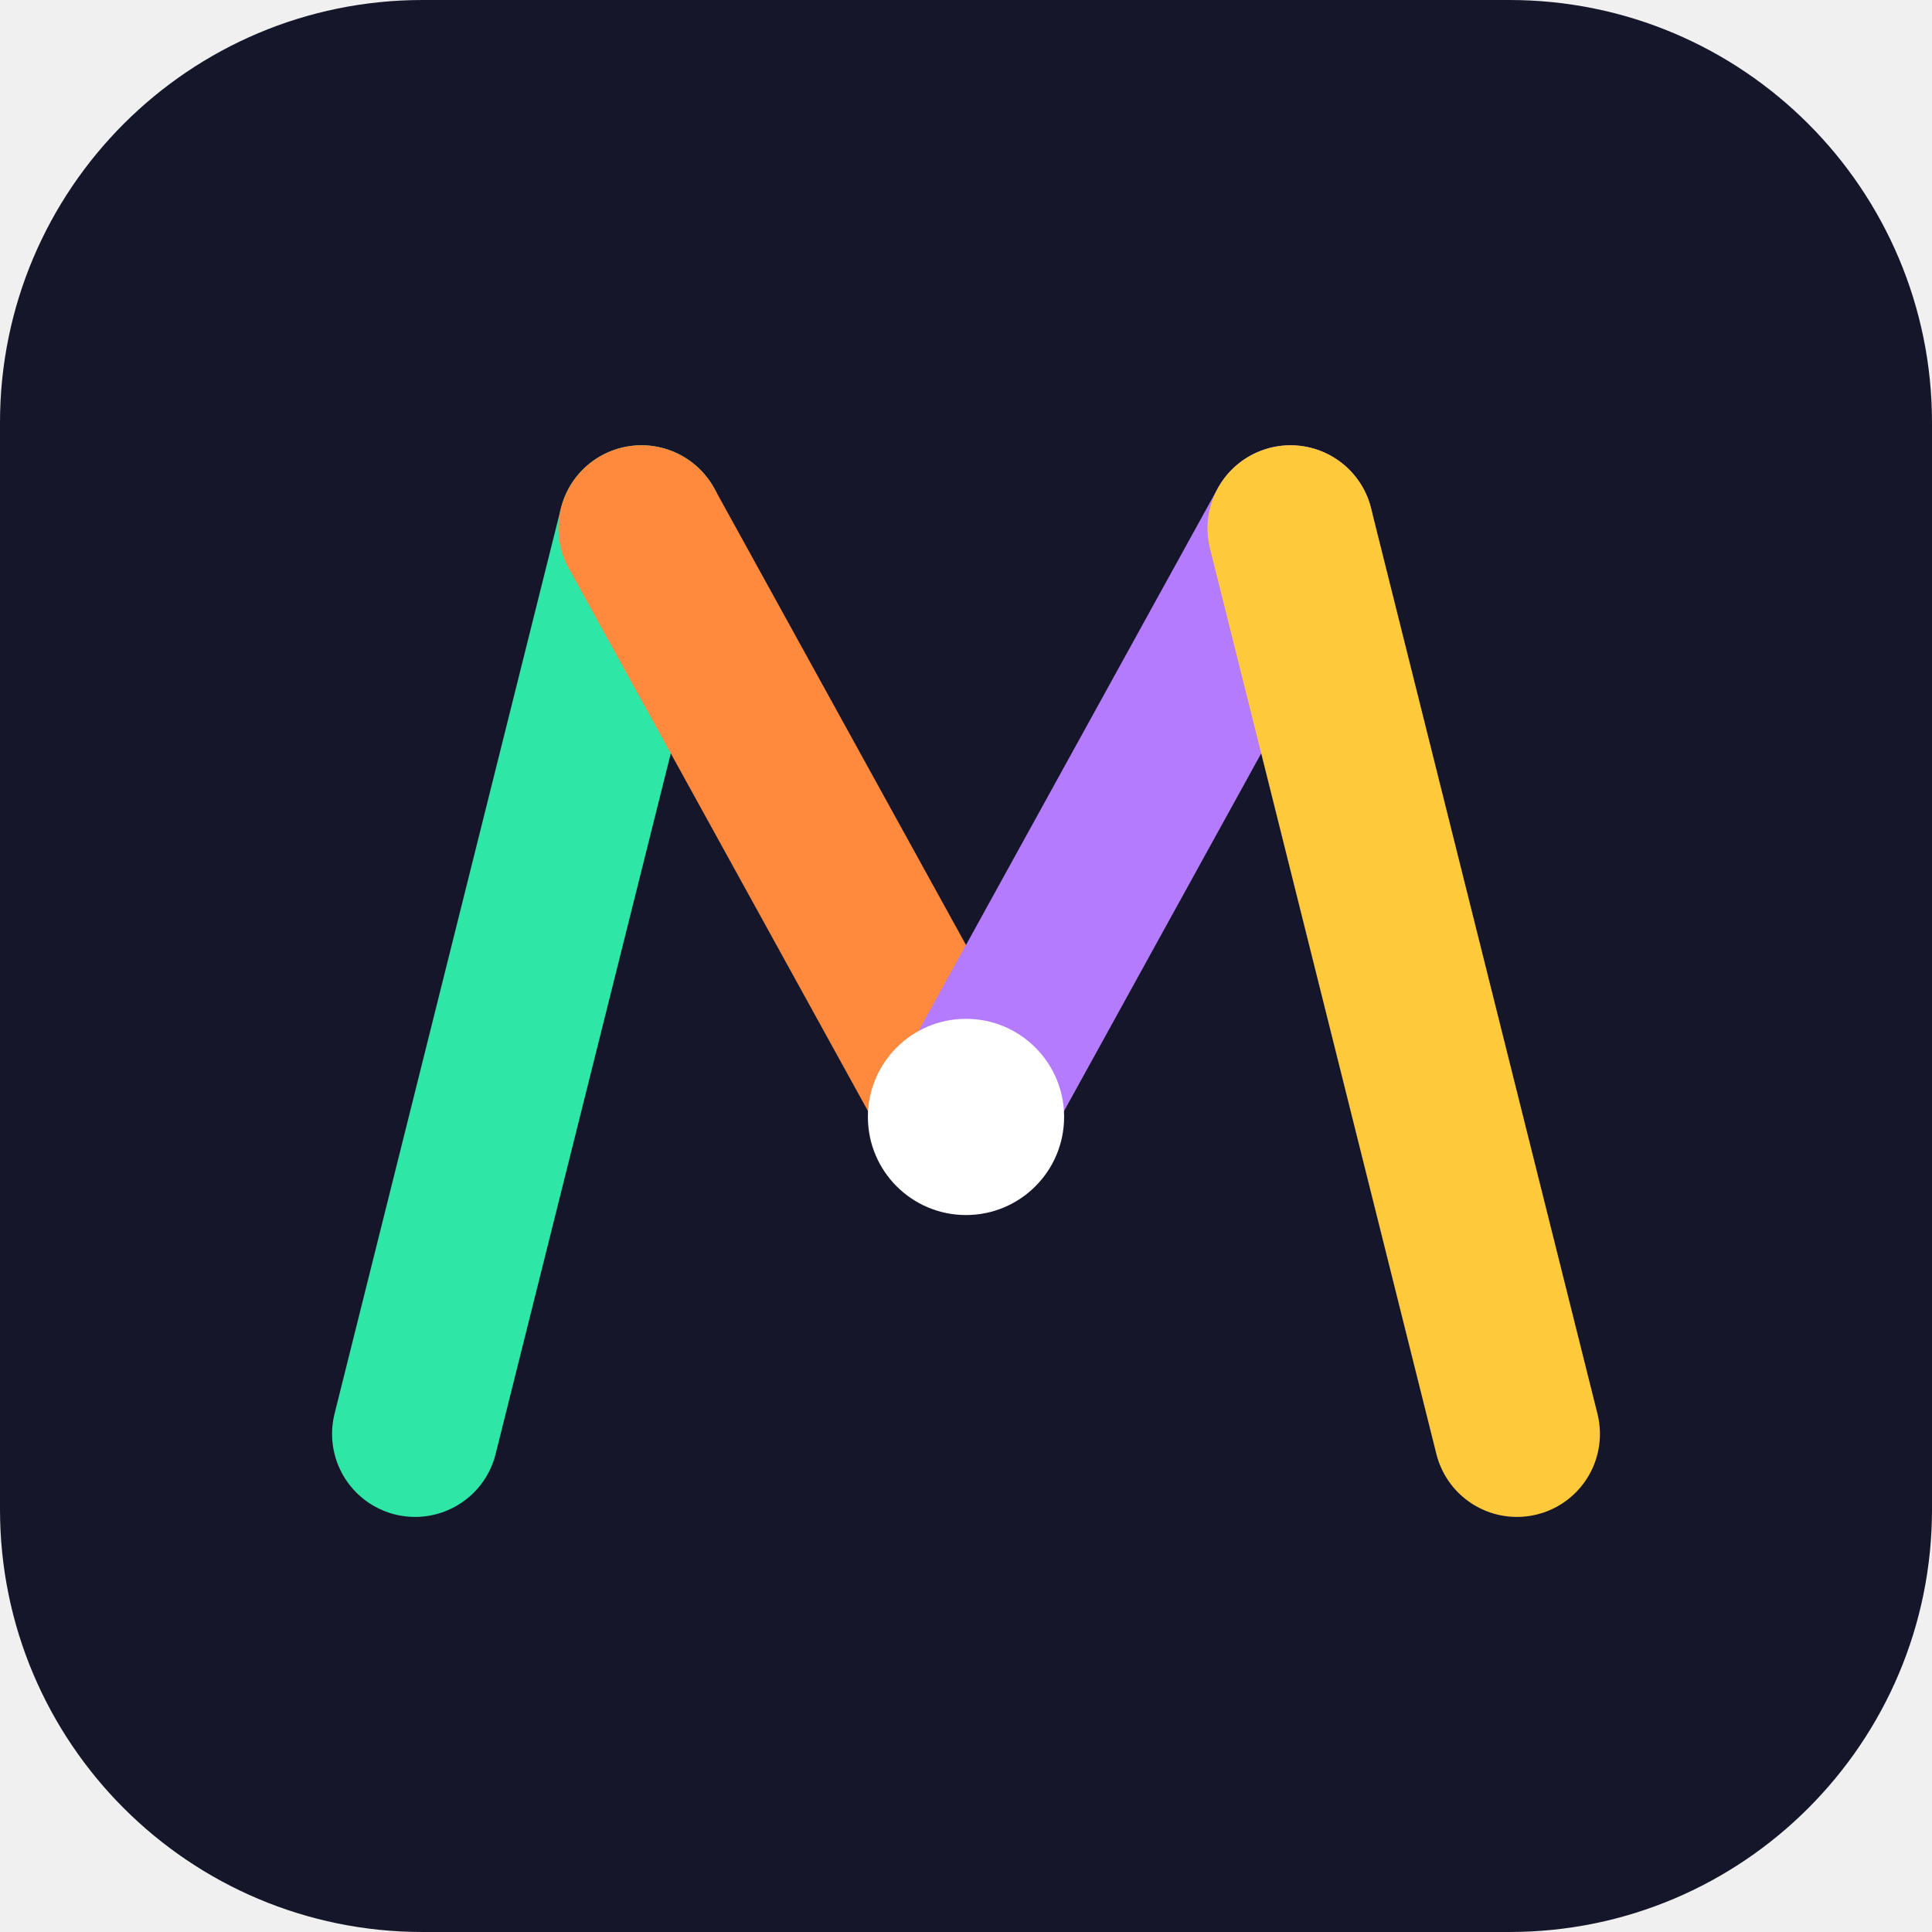
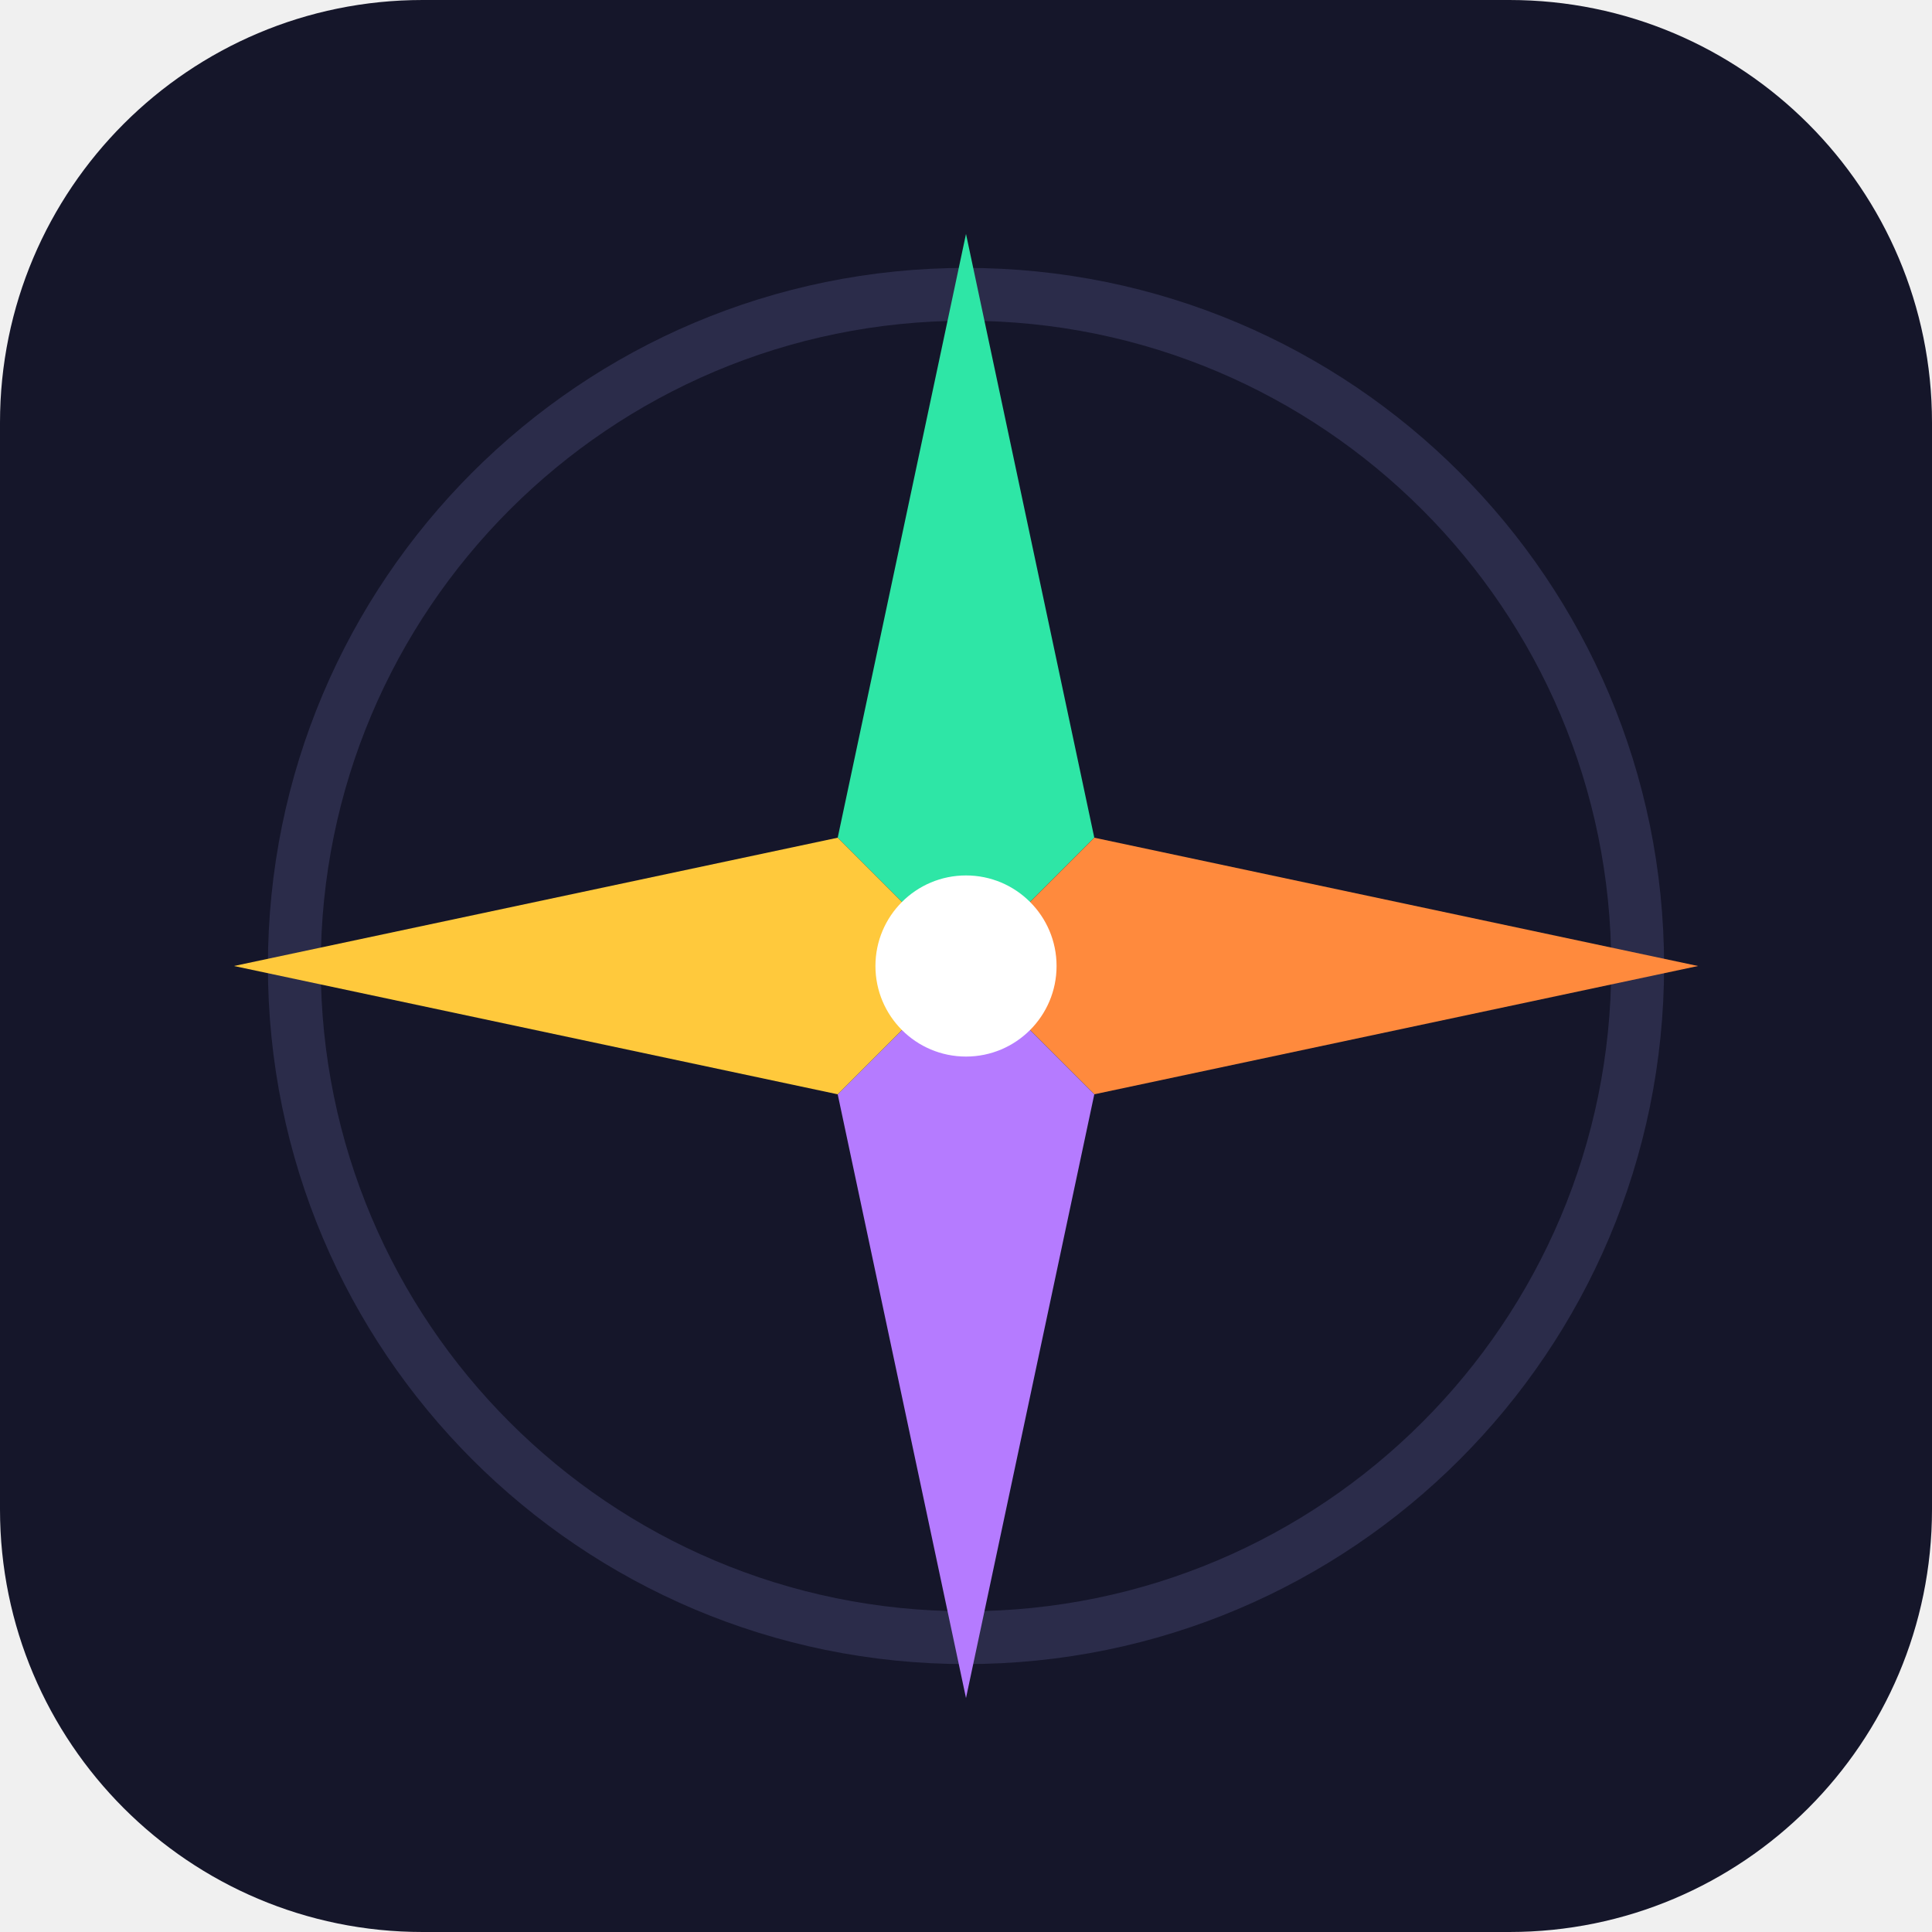
<svg xmlns="http://www.w3.org/2000/svg" viewBox="0 0 512 512">
  <rect width="512" height="512" rx="112" fill="#15162A" />
-   <g fill="none" stroke-linecap="round" stroke-width="44">
-     <path d="M110 380 L170 140" stroke="#2EE6A6" />
-     <path d="M170 140 L256 296" stroke="#FF8A3D" />
-     <path d="M256 296 L342 140" stroke="#B57BFF" />
-     <path d="M342 140 L402 380" stroke="#FFC93C" />
-   </g>
-   <circle cx="256" cy="296" r="26" fill="#fff" />
+   <circle cx="256" cy="256" r="178" fill="none" stroke="#2B2C4A" stroke-width="14" />
+   <polygon points="256,62 290,222 256,256 222,222" fill="#2EE6A6" />
+   <polygon points="450,256 290,290 256,256 290,222" fill="#FF8A3D" />
+   <polygon points="256,450 222,290 256,256 290,290" fill="#B57BFF" />
+   <polygon points="62,256 222,222 256,256 222,290" fill="#FFC93C" />
+   <circle cx="256" cy="256" r="24" fill="#FFFFFF" />
</svg>
